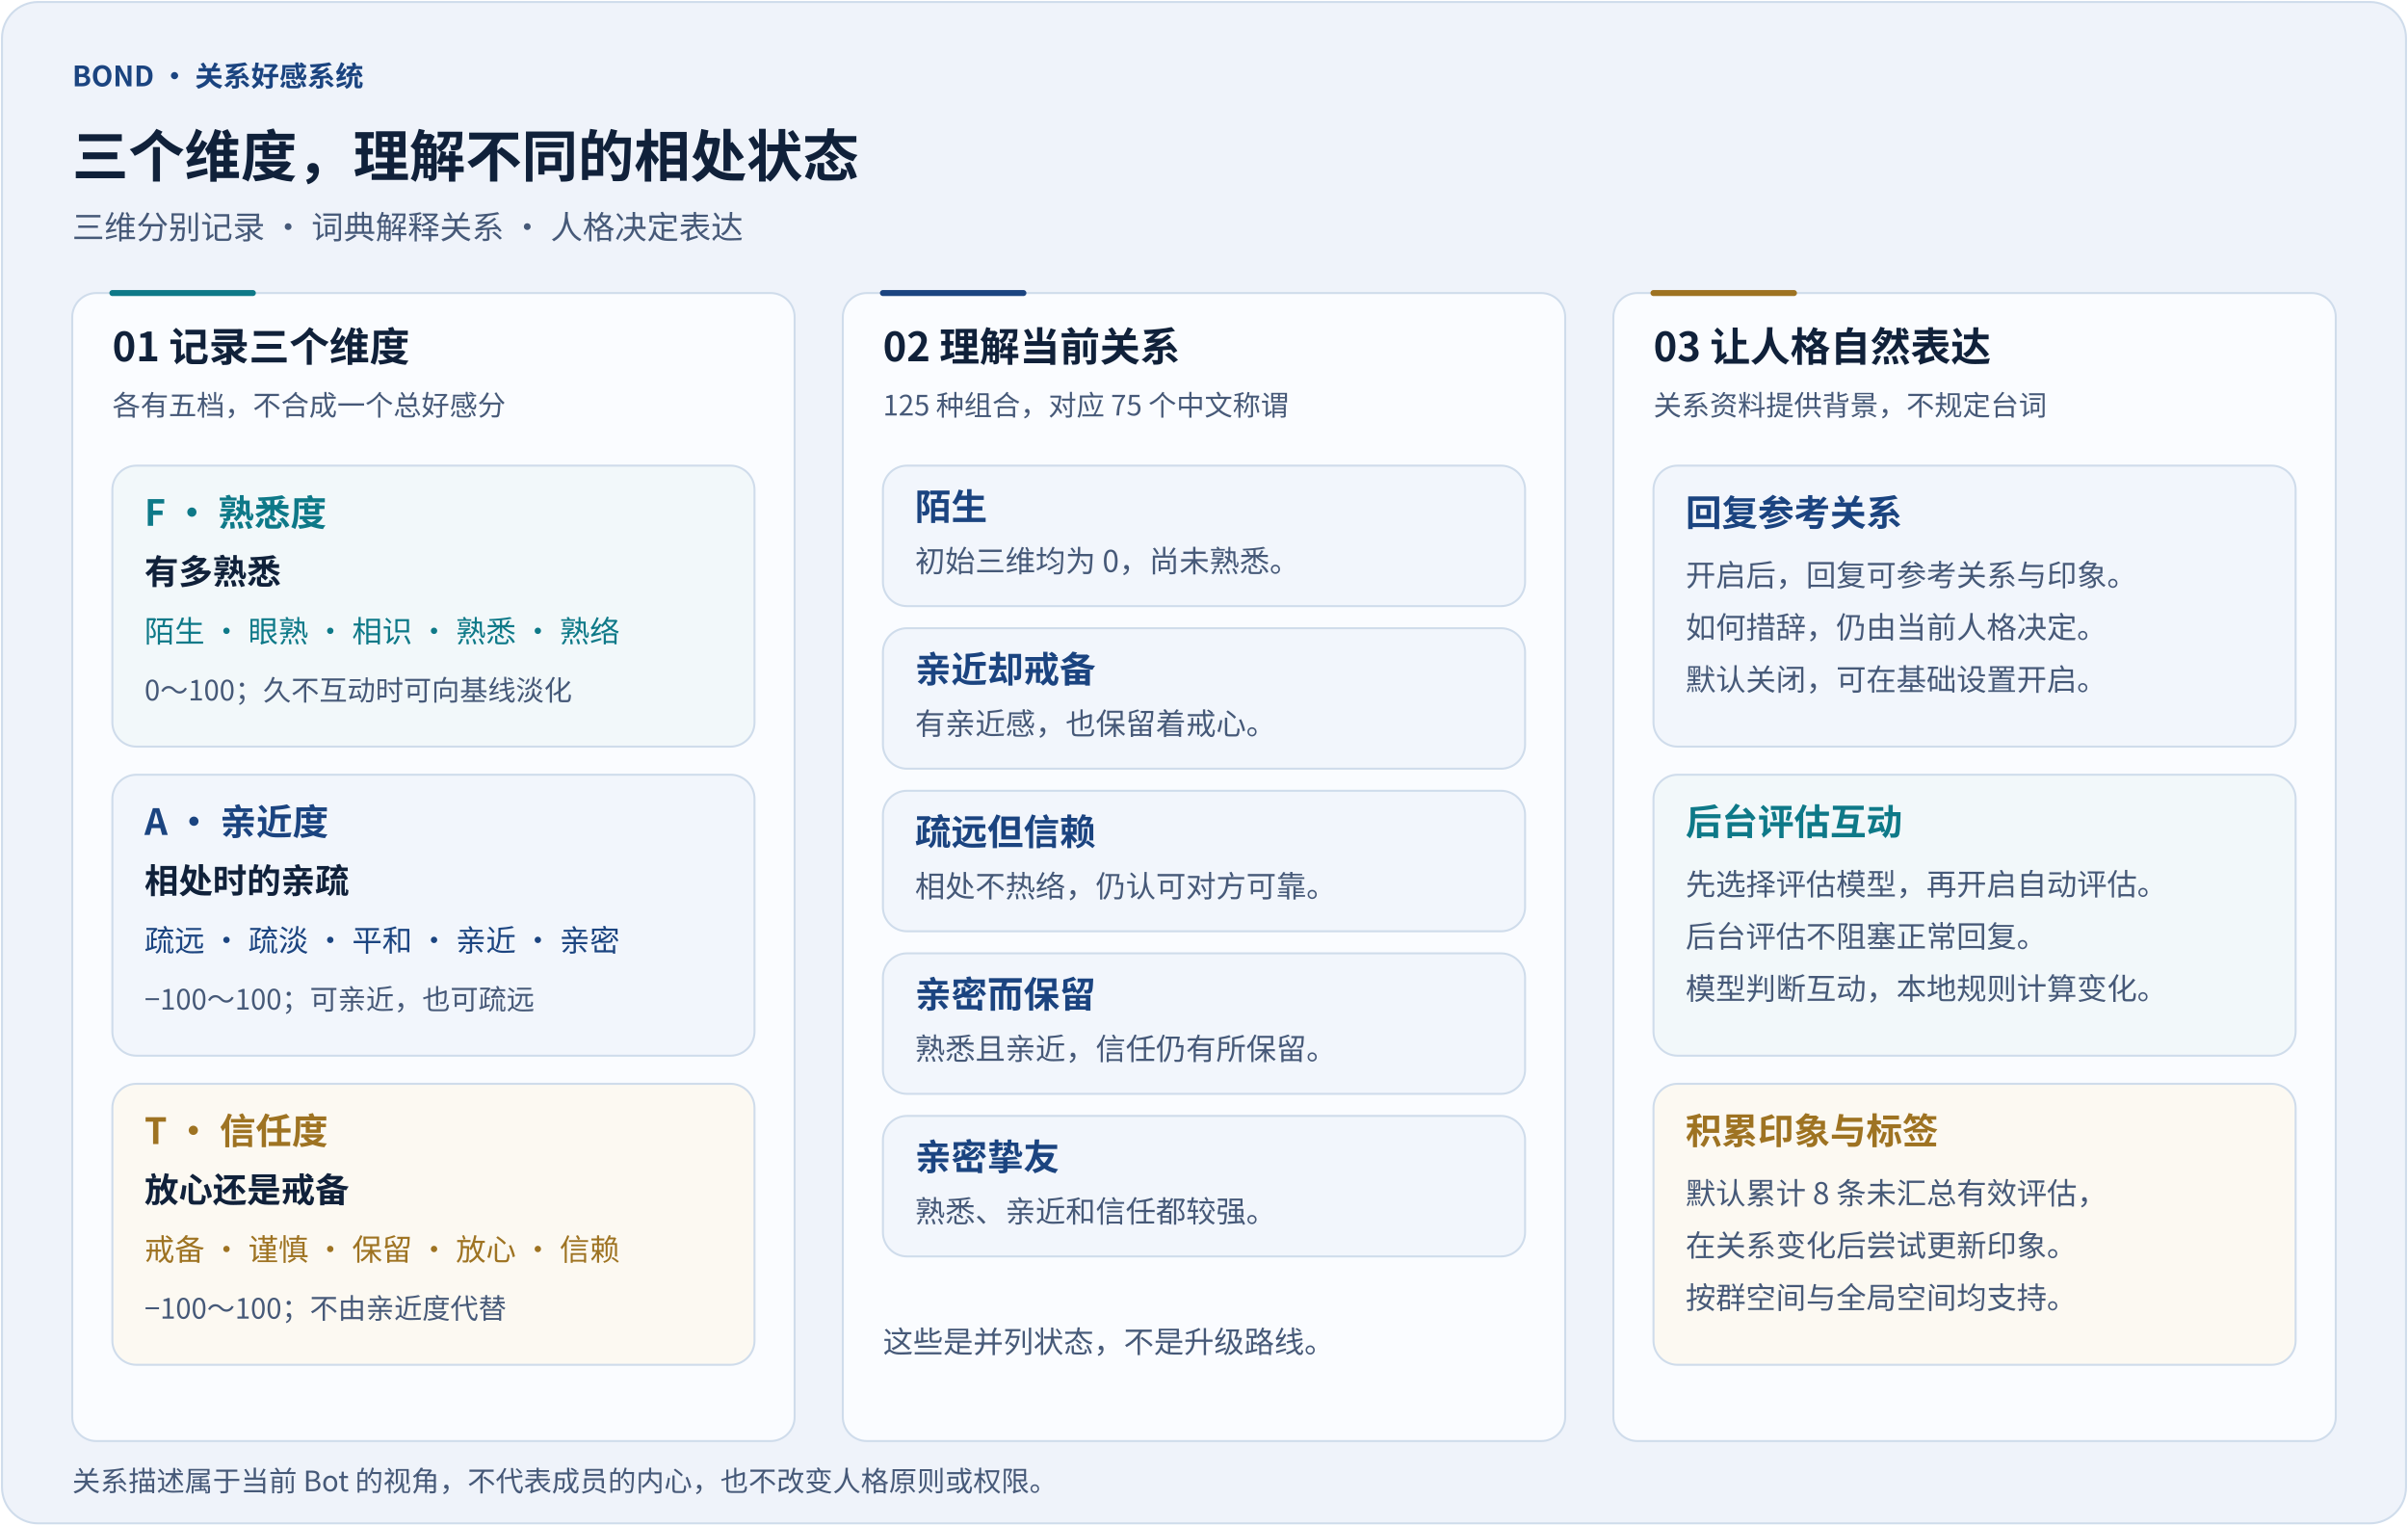
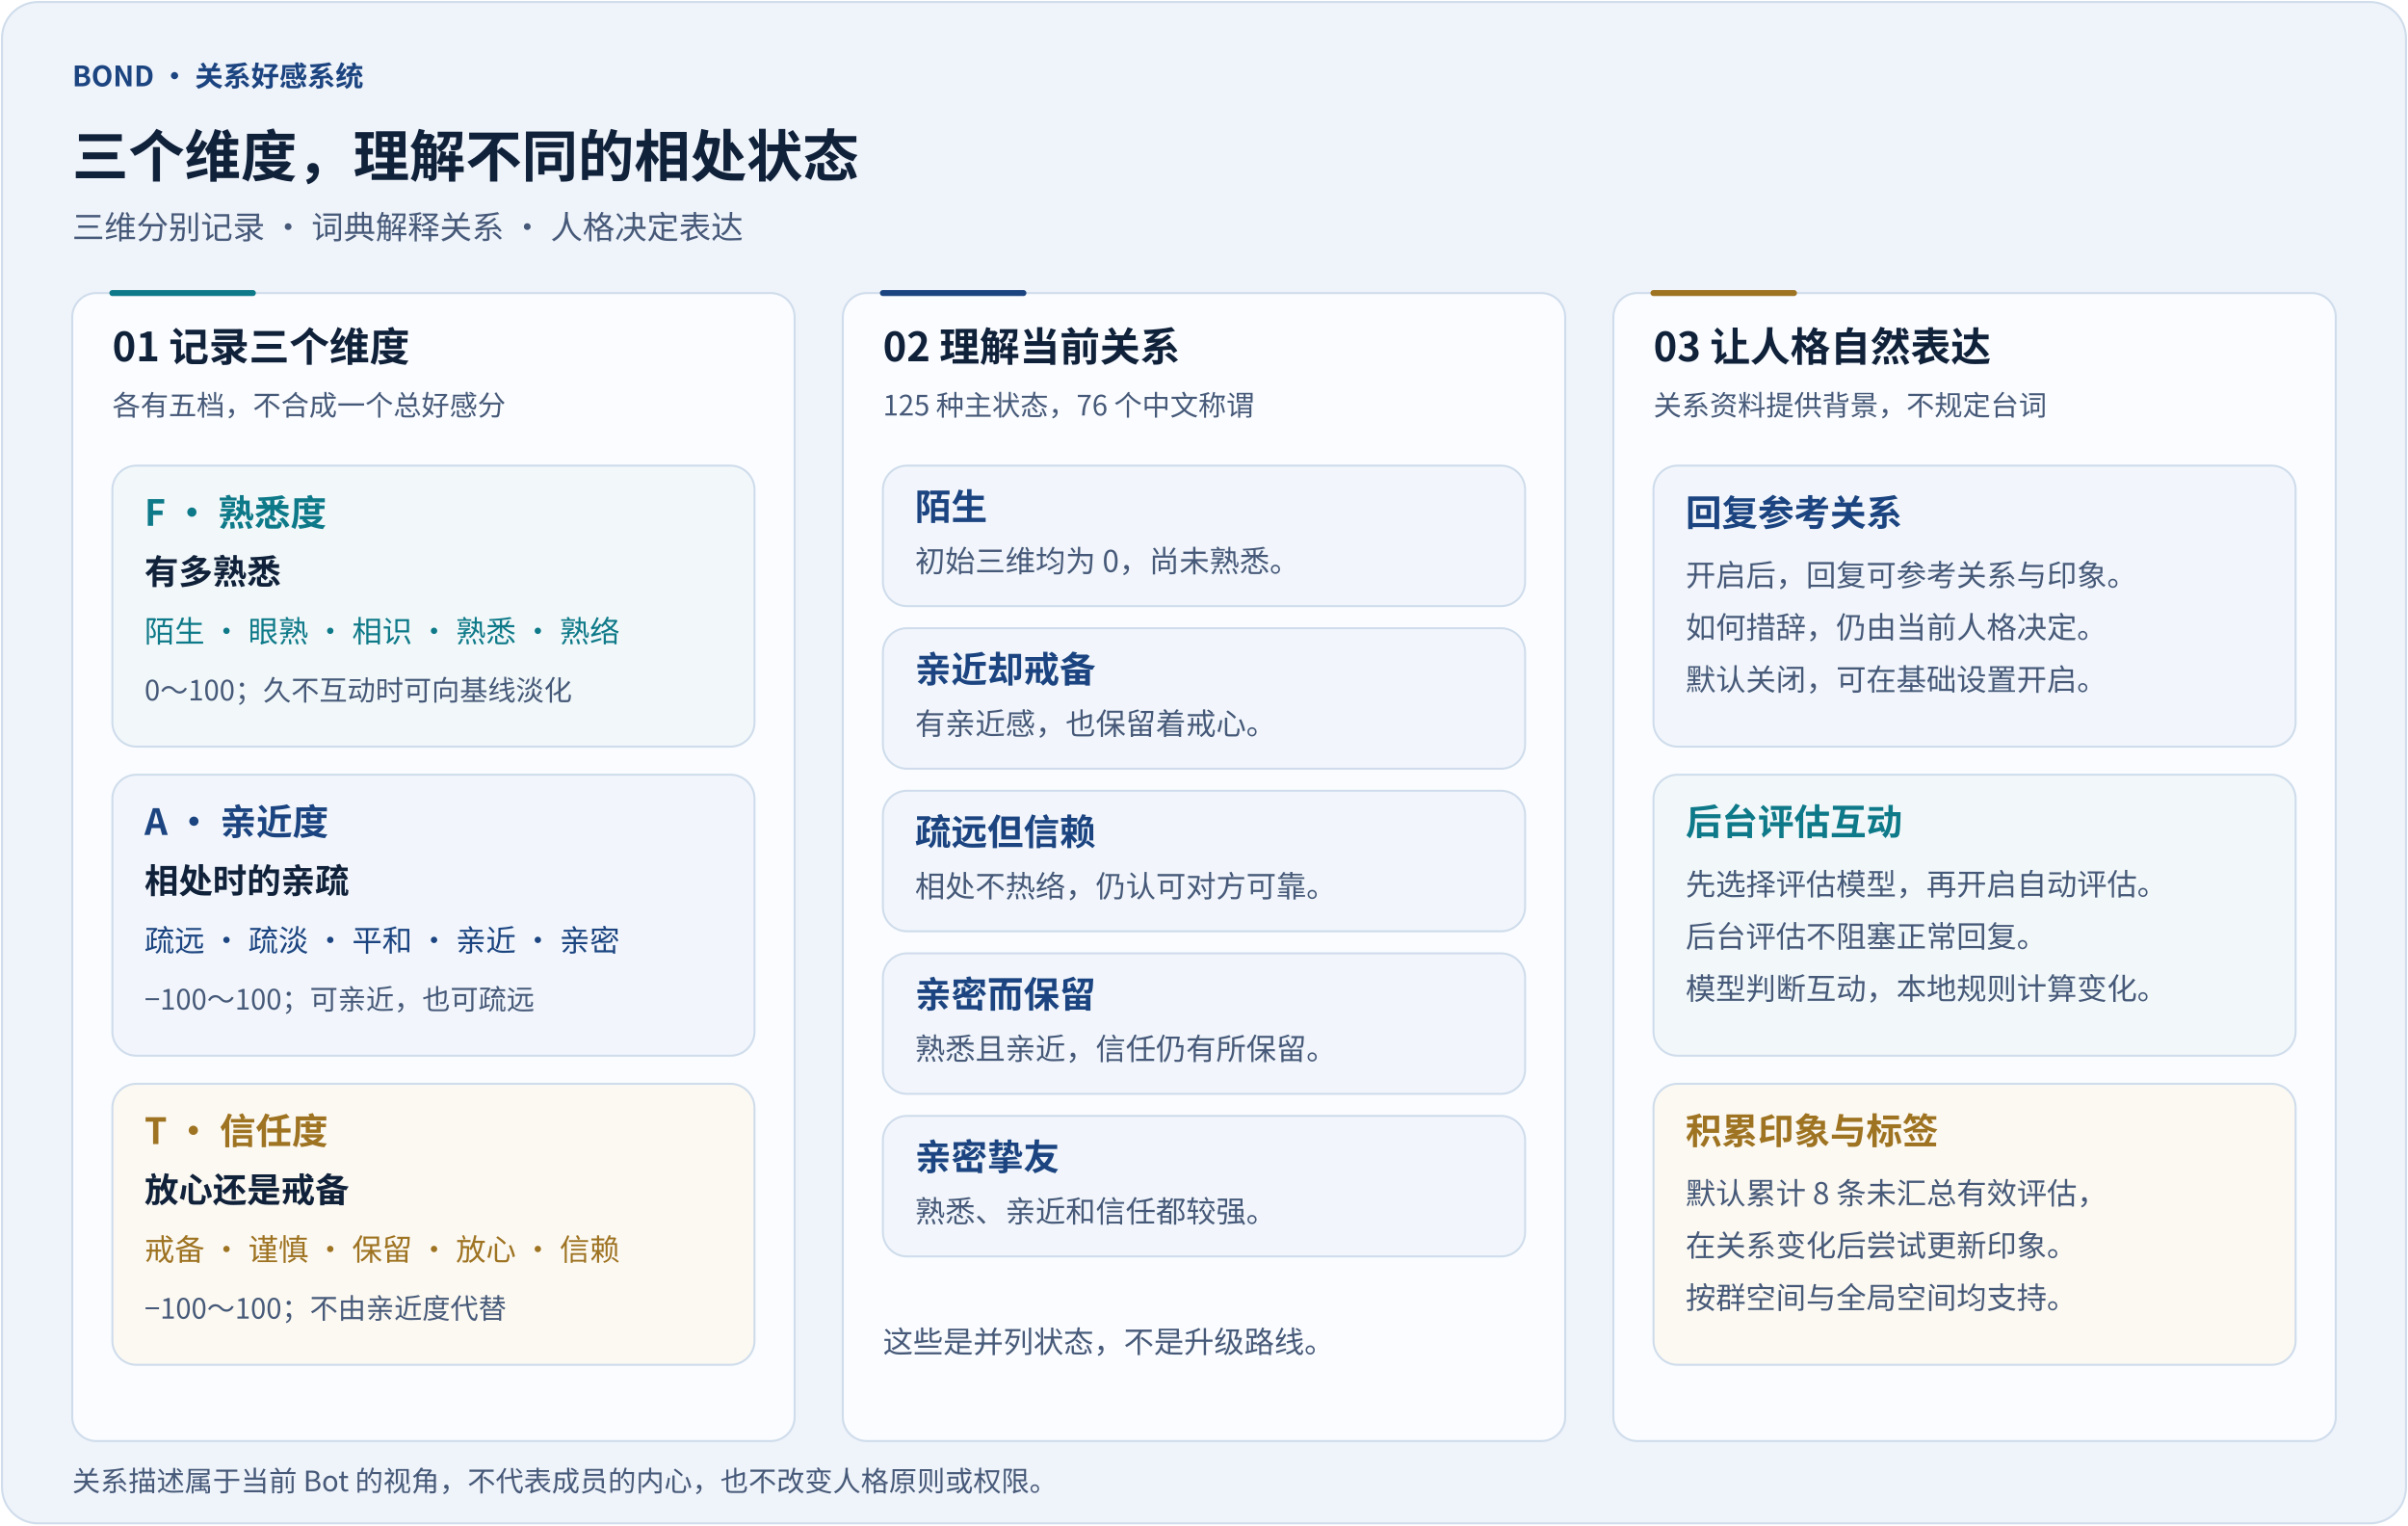
<svg xmlns="http://www.w3.org/2000/svg" width="1200" height="760" viewBox="0 0 1200 760" role="img" aria-labelledby="title desc">
  <style>text { font-family: "Microsoft YaHei", "Noto Sans CJK SC", sans-serif; }</style>
  <rect x="1" y="1" width="1198" height="758" rx="18" fill="#EFF3FA" stroke="#CFDCEB" />
  <text x="36" y="43" font-size="14" font-weight="600" fill="#1B4480">BOND · 关系好感系统</text>
  <text x="36" y="88" font-size="28" font-weight="700" fill="#10213A">三个维度，理解不同的相处状态</text>
  <text x="36" y="119" font-size="16" font-weight="400" fill="#465978">三维分别记录 · 词典解释关系 · 人格决定表达</text>
  <rect x="36" y="146" width="360" height="572" rx="12" fill="#FAFCFF" stroke="#CFDCEB" />
  <path d="M56 146h70" stroke="#0E7988" stroke-width="3" stroke-linecap="round" />
  <text x="56" y="180" font-size="20" font-weight="700" fill="#10213A">01  记录三个维度</text>
  <text x="56" y="207" font-size="14" font-weight="400" fill="#465978">各有五档，不合成一个总好感分</text>
  <rect x="420" y="146" width="360" height="572" rx="12" fill="#FAFCFF" stroke="#CFDCEB" />
  <path d="M440 146h70" stroke="#1B4480" stroke-width="3" stroke-linecap="round" />
  <text x="440" y="180" font-size="20" font-weight="700" fill="#10213A">02  理解当前关系</text>
-   <text x="440" y="207" font-size="14" font-weight="400" fill="#465978">125 种组合，对应 75 个中文称谓</text>
+   <text x="440" y="207" font-size="14" font-weight="400" fill="#465978">125 种主状态，76 个中文称谓</text>
  <rect x="804" y="146" width="360" height="572" rx="12" fill="#FAFCFF" stroke="#CFDCEB" />
  <path d="M824 146h70" stroke="#9E7322" stroke-width="3" stroke-linecap="round" />
  <text x="824" y="180" font-size="20" font-weight="700" fill="#10213A">03  让人格自然表达</text>
  <text x="824" y="207" font-size="14" font-weight="400" fill="#465978">关系资料提供背景，不规定台词</text>
  <rect x="56" y="232" width="320" height="140" rx="12" fill="#F2F8FA" stroke="#CFDCEB" />
  <text x="72" y="262" font-size="18" font-weight="700" fill="#0E7988">F · 熟悉度</text>
  <text x="72" y="291" font-size="17" font-weight="600" fill="#10213A">有多熟悉</text>
  <text x="72" y="320" font-size="15" font-weight="400" fill="#0E7988">陌生 · 眼熟 · 相识 · 熟悉 · 熟络</text>
  <text x="72" y="349" font-size="14" font-weight="400" fill="#465978">0～100；久不互动时可向基线淡化</text>
  <rect x="56" y="386" width="320" height="140" rx="12" fill="#F2F6FC" stroke="#CFDCEB" />
  <text x="72" y="416" font-size="18" font-weight="700" fill="#1B4480">A · 亲近度</text>
  <text x="72" y="445" font-size="17" font-weight="600" fill="#10213A">相处时的亲疏</text>
  <text x="72" y="474" font-size="15" font-weight="400" fill="#1B4480">疏远 · 疏淡 · 平和 · 亲近 · 亲密</text>
  <text x="72" y="503" font-size="14" font-weight="400" fill="#465978">−100～100；可亲近，也可疏远</text>
  <rect x="56" y="540" width="320" height="140" rx="12" fill="#FCF9F2" stroke="#CFDCEB" />
  <text x="72" y="570" font-size="18" font-weight="700" fill="#9E7322">T · 信任度</text>
  <text x="72" y="599" font-size="17" font-weight="600" fill="#10213A">放心还是戒备</text>
  <text x="72" y="628" font-size="15" font-weight="400" fill="#9E7322">戒备 · 谨慎 · 保留 · 放心 · 信赖</text>
  <text x="72" y="657" font-size="14" font-weight="400" fill="#465978">−100～100；不由亲近度代替</text>
  <rect x="440" y="232" width="320" height="70" rx="12" fill="#F2F6FC" stroke="#CFDCEB" />
  <text x="456" y="259" font-size="18" font-weight="700" fill="#1B4480">陌生</text>
  <text x="456" y="285" font-size="15" font-weight="400" fill="#465978">初始三维均为 0，尚未熟悉。</text>
  <rect x="440" y="313" width="320" height="70" rx="12" fill="#F2F6FC" stroke="#CFDCEB" />
  <text x="456" y="340" font-size="18" font-weight="700" fill="#1B4480">亲近却戒备</text>
  <text x="456" y="366" font-size="15" font-weight="400" fill="#465978">有亲近感，也保留着戒心。</text>
  <rect x="440" y="394" width="320" height="70" rx="12" fill="#F2F6FC" stroke="#CFDCEB" />
  <text x="456" y="421" font-size="18" font-weight="700" fill="#1B4480">疏远但信赖</text>
  <text x="456" y="447" font-size="15" font-weight="400" fill="#465978">相处不热络，仍认可对方可靠。</text>
  <rect x="440" y="475" width="320" height="70" rx="12" fill="#F2F6FC" stroke="#CFDCEB" />
  <text x="456" y="502" font-size="18" font-weight="700" fill="#1B4480">亲密而保留</text>
  <text x="456" y="528" font-size="15" font-weight="400" fill="#465978">熟悉且亲近，信任仍有所保留。</text>
  <rect x="440" y="556" width="320" height="70" rx="12" fill="#F2F6FC" stroke="#CFDCEB" />
  <text x="456" y="583" font-size="18" font-weight="700" fill="#1B4480">亲密挚友</text>
  <text x="456" y="609" font-size="15" font-weight="400" fill="#465978">熟悉、亲近和信任都较强。</text>
  <text x="440" y="674" font-size="15" font-weight="400" fill="#465978">这些是并列状态，不是升级路线。</text>
  <rect x="824" y="232" width="320" height="140" rx="12" fill="#F2F6FC" stroke="#CFDCEB" />
  <text x="840" y="262" font-size="18" font-weight="700" fill="#1B4480">回复参考关系</text>
  <text x="840" y="292" font-size="15" font-weight="400" fill="#465978">开启后，回复可参考关系与印象。</text>
  <text x="840" y="318" font-size="15" font-weight="400" fill="#465978">如何措辞，仍由当前人格决定。</text>
  <text x="840" y="344" font-size="15" font-weight="400" fill="#465978">默认关闭，可在基础设置开启。</text>
  <rect x="824" y="386" width="320" height="140" rx="12" fill="#F2F8FA" stroke="#CFDCEB" />
  <text x="840" y="416" font-size="18" font-weight="700" fill="#0E7988">后台评估互动</text>
  <text x="840" y="446" font-size="15" font-weight="400" fill="#465978">先选择评估模型，再开启自动评估。</text>
  <text x="840" y="472" font-size="15" font-weight="400" fill="#465978">后台评估不阻塞正常回复。</text>
  <text x="840" y="498" font-size="15" font-weight="400" fill="#465978">模型判断互动，本地规则计算变化。</text>
  <rect x="824" y="540" width="320" height="140" rx="12" fill="#FCF9F2" stroke="#CFDCEB" />
  <text x="840" y="570" font-size="18" font-weight="700" fill="#9E7322">积累印象与标签</text>
  <text x="840" y="600" font-size="15" font-weight="400" fill="#465978">默认累计 8 条未汇总有效评估，</text>
  <text x="840" y="626" font-size="15" font-weight="400" fill="#465978">在关系变化后尝试更新印象。</text>
  <text x="840" y="652" font-size="15" font-weight="400" fill="#465978">按群空间与全局空间均支持。</text>
  <text x="36" y="743" font-size="14" font-weight="400" fill="#465978">关系描述属于当前 Bot 的视角，不代表成员的内心，也不改变人格原则或权限。</text>
</svg>
